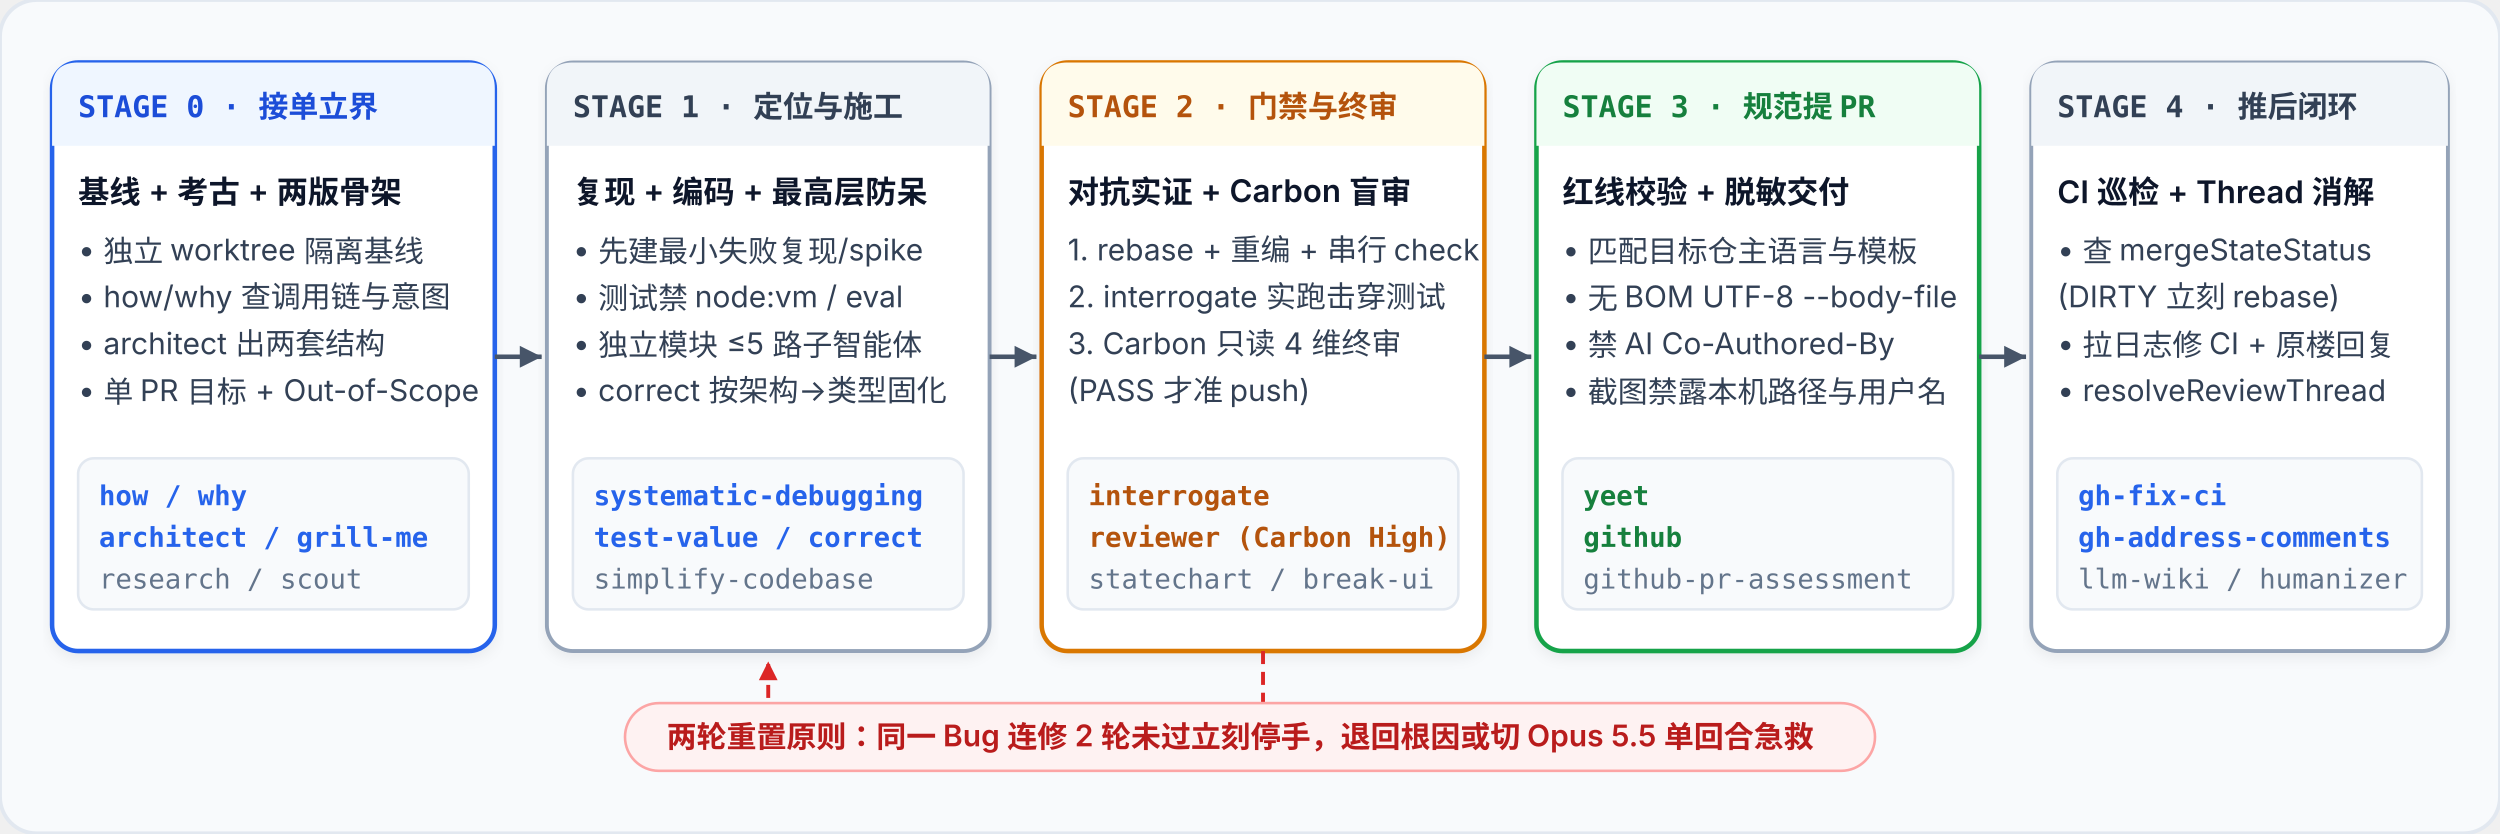
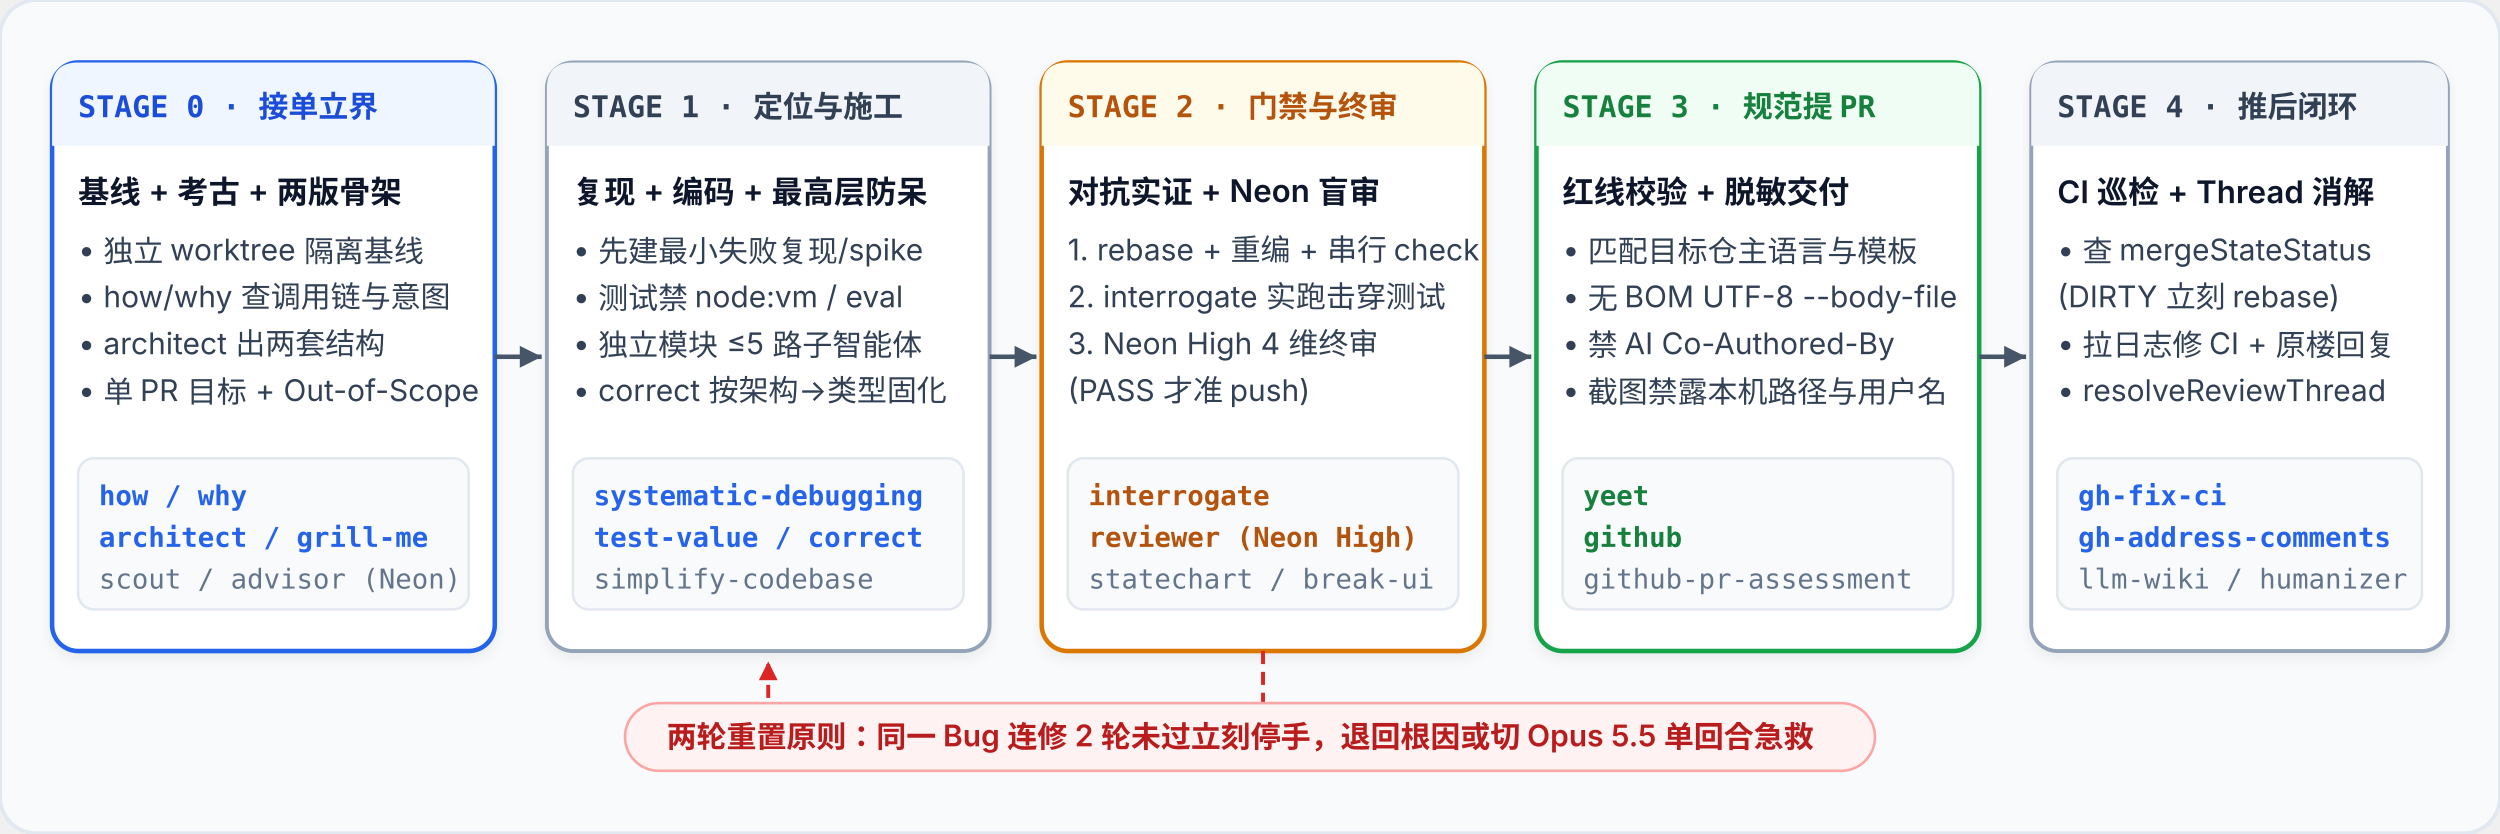
<svg xmlns="http://www.w3.org/2000/svg" viewBox="0 0 960 320" role="img" aria-labelledby="pipe-title pipe-desc">
  <defs>
    <marker id="arr" viewBox="0 0 10 10" refX="8" refY="5" markerWidth="6" markerHeight="6" orient="auto-start-reverse">
      <path d="M 0 1 L 8 5 L 0 9 z" fill="#475569" />
    </marker>
    <marker id="arrRed" viewBox="0 0 10 10" refX="8" refY="5" markerWidth="6" markerHeight="6" orient="auto-start-reverse">
      <path d="M 0 1 L 8 5 L 0 9 z" fill="#dc2626" />
    </marker>
    <filter id="cardShadow" x="-2%" y="-2%" width="104%" height="108%">
      <feDropShadow dx="0" dy="2" stdDeviation="2.5" flood-color="#0f172a" flood-opacity="0.06" />
    </filter>
  </defs>
  <rect width="960" height="320" rx="14" fill="#f8fafc" stroke="#e2e8f0" stroke-width="1.5" />
  <g filter="url(#cardShadow)">
    <rect x="20" y="24" width="170" height="226" rx="10" fill="#ffffff" stroke="#2563eb" stroke-width="1.75" />
    <path d="M 20 34 Q 20 24 30 24 L 180 24 Q 190 24 190 34 L 190 56 L 20 56 Z" fill="#eff6ff" />
    <text x="30" y="45" font-family="SFMono-Regular, Consolas, monospace" font-size="11.5" font-weight="700" fill="#1d4ed8">STAGE 0 · 接单立界</text>
    <text x="30" y="78" font-family="-apple-system, BlinkMacSystemFont, 'Segoe UI', sans-serif" font-size="12" font-weight="600" fill="#0f172a">基线 + 考古 + 两版骨架</text>
    <text x="30" y="100" font-family="-apple-system, BlinkMacSystemFont, 'Segoe UI', sans-serif" font-size="11.5" fill="#334155">• 独立 worktree 隔离基线</text>
    <text x="30" y="118" font-family="-apple-system, BlinkMacSystemFont, 'Segoe UI', sans-serif" font-size="11.5" fill="#334155">• how/why 查调用链与意图</text>
    <text x="30" y="136" font-family="-apple-system, BlinkMacSystemFont, 'Segoe UI', sans-serif" font-size="11.5" fill="#334155">• architect 出两套结构</text>
    <text x="30" y="154" font-family="-apple-system, BlinkMacSystemFont, 'Segoe UI', sans-serif" font-size="11.5" fill="#334155">• 单 PR 目标 + Out-of-Scope</text>
    <rect x="30" y="176" width="150" height="58" rx="6" fill="#f8fafc" stroke="#e2e8f0" />
    <text x="38" y="194" font-family="SFMono-Regular, Consolas, monospace" font-size="10.5" font-weight="600" fill="#2563eb">how / why</text>
    <text x="38" y="210" font-family="SFMono-Regular, Consolas, monospace" font-size="10.5" font-weight="600" fill="#2563eb">architect / grill-me</text>
-     <text x="38" y="226" font-family="SFMono-Regular, Consolas, monospace" font-size="10.5" fill="#64748b">research / scout</text>
+     <text x="38" y="226" font-family="SFMono-Regular, Consolas, monospace" font-size="10.5" fill="#64748b">scout / advisor (Neon)</text>
  </g>
  <path d="M 190 137 L 208 137" fill="none" stroke="#475569" stroke-width="1.75" marker-end="url(#arr)" />
  <g filter="url(#cardShadow)">
    <rect x="210" y="24" width="170" height="226" rx="10" fill="#ffffff" stroke="#94a3b8" stroke-width="1.5" />
    <path d="M 210 34 Q 210 24 220 24 L 370 24 Q 380 24 380 34 L 380 56 L 210 56 Z" fill="#f1f5f9" />
    <text x="220" y="45" font-family="SFMono-Regular, Consolas, monospace" font-size="11.5" font-weight="700" fill="#334155">STAGE 1 · 定位与施工</text>
    <text x="220" y="78" font-family="-apple-system, BlinkMacSystemFont, 'Segoe UI', sans-serif" font-size="12" font-weight="600" fill="#0f172a">复现 + 编码 + 最高层防呆</text>
    <text x="220" y="100" font-family="-apple-system, BlinkMacSystemFont, 'Segoe UI', sans-serif" font-size="11.5" fill="#334155">• 先建最小失败复现/spike</text>
    <text x="220" y="118" font-family="-apple-system, BlinkMacSystemFont, 'Segoe UI', sans-serif" font-size="11.5" fill="#334155">• 测试禁 node:vm / eval</text>
    <text x="220" y="136" font-family="-apple-system, BlinkMacSystemFont, 'Segoe UI', sans-serif" font-size="11.5" fill="#334155">• 独立模块 ≤5 路子智能体</text>
    <text x="220" y="154" font-family="-apple-system, BlinkMacSystemFont, 'Segoe UI', sans-serif" font-size="11.5" fill="#334155">• correct 按架构→类型固化</text>
    <rect x="220" y="176" width="150" height="58" rx="6" fill="#f8fafc" stroke="#e2e8f0" />
    <text x="228" y="194" font-family="SFMono-Regular, Consolas, monospace" font-size="10.5" font-weight="600" fill="#2563eb">systematic-debugging</text>
    <text x="228" y="210" font-family="SFMono-Regular, Consolas, monospace" font-size="10.5" font-weight="600" fill="#2563eb">test-value / correct</text>
    <text x="228" y="226" font-family="SFMono-Regular, Consolas, monospace" font-size="10.5" fill="#64748b">simplify-codebase</text>
  </g>
  <path d="M 380 137 L 398 137" fill="none" stroke="#475569" stroke-width="1.75" marker-end="url(#arr)" />
  <g filter="url(#cardShadow)">
    <rect x="400" y="24" width="170" height="226" rx="10" fill="#ffffff" stroke="#d97706" stroke-width="1.75" />
    <path d="M 400 34 Q 400 24 410 24 L 560 24 Q 570 24 570 34 L 570 56 L 400 56 Z" fill="#fffbeb" />
    <text x="410" y="45" font-family="SFMono-Regular, Consolas, monospace" font-size="11.5" font-weight="700" fill="#b45309">STAGE 2 · 门禁与终审</text>
-     <text x="410" y="78" font-family="-apple-system, BlinkMacSystemFont, 'Segoe UI', sans-serif" font-size="12" font-weight="600" fill="#0f172a">对抗实证 + Carbon 盲审</text>
+     <text x="410" y="78" font-family="-apple-system, BlinkMacSystemFont, 'Segoe UI', sans-serif" font-size="12" font-weight="600" fill="#0f172a">对抗实证 + Neon 盲审</text>
    <text x="410" y="100" font-family="-apple-system, BlinkMacSystemFont, 'Segoe UI', sans-serif" font-size="11.5" fill="#334155">1. rebase + 重编 + 串行 check</text>
    <text x="410" y="118" font-family="-apple-system, BlinkMacSystemFont, 'Segoe UI', sans-serif" font-size="11.5" fill="#334155">2. interrogate 实跑击穿测试</text>
-     <text x="410" y="136" font-family="-apple-system, BlinkMacSystemFont, 'Segoe UI', sans-serif" font-size="11.5" fill="#334155">3. Carbon 只读 4 维终审</text>
+     <text x="410" y="136" font-family="-apple-system, BlinkMacSystemFont, 'Segoe UI', sans-serif" font-size="11.5" fill="#334155">3. Neon High 4 维终审</text>
    <text x="410" y="154" font-family="-apple-system, BlinkMacSystemFont, 'Segoe UI', sans-serif" font-size="11.5" fill="#334155">   (PASS 才准 push)</text>
    <rect x="410" y="176" width="150" height="58" rx="6" fill="#f8fafc" stroke="#e2e8f0" />
    <text x="418" y="194" font-family="SFMono-Regular, Consolas, monospace" font-size="10.5" font-weight="600" fill="#b45309">interrogate</text>
-     <text x="418" y="210" font-family="SFMono-Regular, Consolas, monospace" font-size="10.5" font-weight="600" fill="#b45309">reviewer (Carbon High)</text>
+     <text x="418" y="210" font-family="SFMono-Regular, Consolas, monospace" font-size="10.5" font-weight="600" fill="#b45309">reviewer (Neon High)</text>
    <text x="418" y="226" font-family="SFMono-Regular, Consolas, monospace" font-size="10.5" fill="#64748b">statechart / break-ui</text>
  </g>
  <path d="M 570 137 L 588 137" fill="none" stroke="#475569" stroke-width="1.75" marker-end="url(#arr)" />
  <g filter="url(#cardShadow)">
    <rect x="590" y="24" width="170" height="226" rx="10" fill="#ffffff" stroke="#16a34a" stroke-width="1.75" />
    <path d="M 590 34 Q 590 24 600 24 L 750 24 Q 760 24 760 34 L 760 56 L 590 56 Z" fill="#f0fdf4" />
    <text x="600" y="45" font-family="SFMono-Regular, Consolas, monospace" font-size="11.5" font-weight="700" fill="#15803d">STAGE 3 · 规范提 PR</text>
    <text x="600" y="78" font-family="-apple-system, BlinkMacSystemFont, 'Segoe UI', sans-serif" font-size="12" font-weight="600" fill="#0f172a">红线校验 + 脱敏交付</text>
    <text x="600" y="100" font-family="-apple-system, BlinkMacSystemFont, 'Segoe UI', sans-serif" font-size="11.5" fill="#334155">• 匹配目标仓主语言与模板</text>
    <text x="600" y="118" font-family="-apple-system, BlinkMacSystemFont, 'Segoe UI', sans-serif" font-size="11.5" fill="#334155">• 无 BOM UTF-8 --body-file</text>
    <text x="600" y="136" font-family="-apple-system, BlinkMacSystemFont, 'Segoe UI', sans-serif" font-size="11.5" fill="#334155">• 禁 AI Co-Authored-By</text>
    <text x="600" y="154" font-family="-apple-system, BlinkMacSystemFont, 'Segoe UI', sans-serif" font-size="11.5" fill="#334155">• 截图禁露本机路径与用户名</text>
    <rect x="600" y="176" width="150" height="58" rx="6" fill="#f8fafc" stroke="#e2e8f0" />
    <text x="608" y="194" font-family="SFMono-Regular, Consolas, monospace" font-size="10.5" font-weight="600" fill="#15803d">yeet</text>
    <text x="608" y="210" font-family="SFMono-Regular, Consolas, monospace" font-size="10.5" font-weight="600" fill="#15803d">github</text>
    <text x="608" y="226" font-family="SFMono-Regular, Consolas, monospace" font-size="10.5" fill="#64748b">github-pr-assessment</text>
  </g>
  <path d="M 760 137 L 778 137" fill="none" stroke="#475569" stroke-width="1.75" marker-end="url(#arr)" />
  <g filter="url(#cardShadow)">
    <rect x="780" y="24" width="160" height="226" rx="10" fill="#ffffff" stroke="#94a3b8" stroke-width="1.5" />
    <path d="M 780 34 Q 780 24 790 24 L 930 24 Q 940 24 940 34 L 940 56 L 780 56 Z" fill="#f1f5f9" />
    <text x="790" y="45" font-family="SFMono-Regular, Consolas, monospace" font-size="11.5" font-weight="700" fill="#334155">STAGE 4 · 推后闭环</text>
    <text x="790" y="78" font-family="-apple-system, BlinkMacSystemFont, 'Segoe UI', sans-serif" font-size="12" font-weight="600" fill="#0f172a">CI 巡检 + Thread 消解</text>
    <text x="790" y="100" font-family="-apple-system, BlinkMacSystemFont, 'Segoe UI', sans-serif" font-size="11.5" fill="#334155">• 查 mergeStateStatus</text>
    <text x="790" y="118" font-family="-apple-system, BlinkMacSystemFont, 'Segoe UI', sans-serif" font-size="11.5" fill="#334155">  (DIRTY 立刻 rebase)</text>
    <text x="790" y="136" font-family="-apple-system, BlinkMacSystemFont, 'Segoe UI', sans-serif" font-size="11.5" fill="#334155">• 拉日志修 CI + 原楼回复</text>
    <text x="790" y="154" font-family="-apple-system, BlinkMacSystemFont, 'Segoe UI', sans-serif" font-size="11.5" fill="#334155">• resolveReviewThread</text>
    <rect x="790" y="176" width="140" height="58" rx="6" fill="#f8fafc" stroke="#e2e8f0" />
    <text x="798" y="194" font-family="SFMono-Regular, Consolas, monospace" font-size="10.5" font-weight="600" fill="#2563eb">gh-fix-ci</text>
    <text x="798" y="210" font-family="SFMono-Regular, Consolas, monospace" font-size="10.5" font-weight="600" fill="#2563eb">gh-address-comments</text>
    <text x="798" y="226" font-family="SFMono-Regular, Consolas, monospace" font-size="10.5" fill="#64748b">llm-wiki / humanizer</text>
  </g>
  <path d="M 485 250 L 485 280 L 295 280 L 295 254" fill="none" stroke="#dc2626" stroke-width="1.5" stroke-dasharray="5,3" marker-end="url(#arrRed)" />
  <rect x="240" y="270" width="480" height="26" rx="13" fill="#fef2f2" stroke="#fca5a5" />
  <text x="256" y="287" font-family="-apple-system, BlinkMacSystemFont, 'Segoe UI', sans-serif" font-size="11.5" font-weight="600" fill="#b91c1c">两轮重置原则：同一 Bug 连修 2 轮未过立刻停手，退回根因或切 Opus 5.5 单回合急救</text>
</svg>
